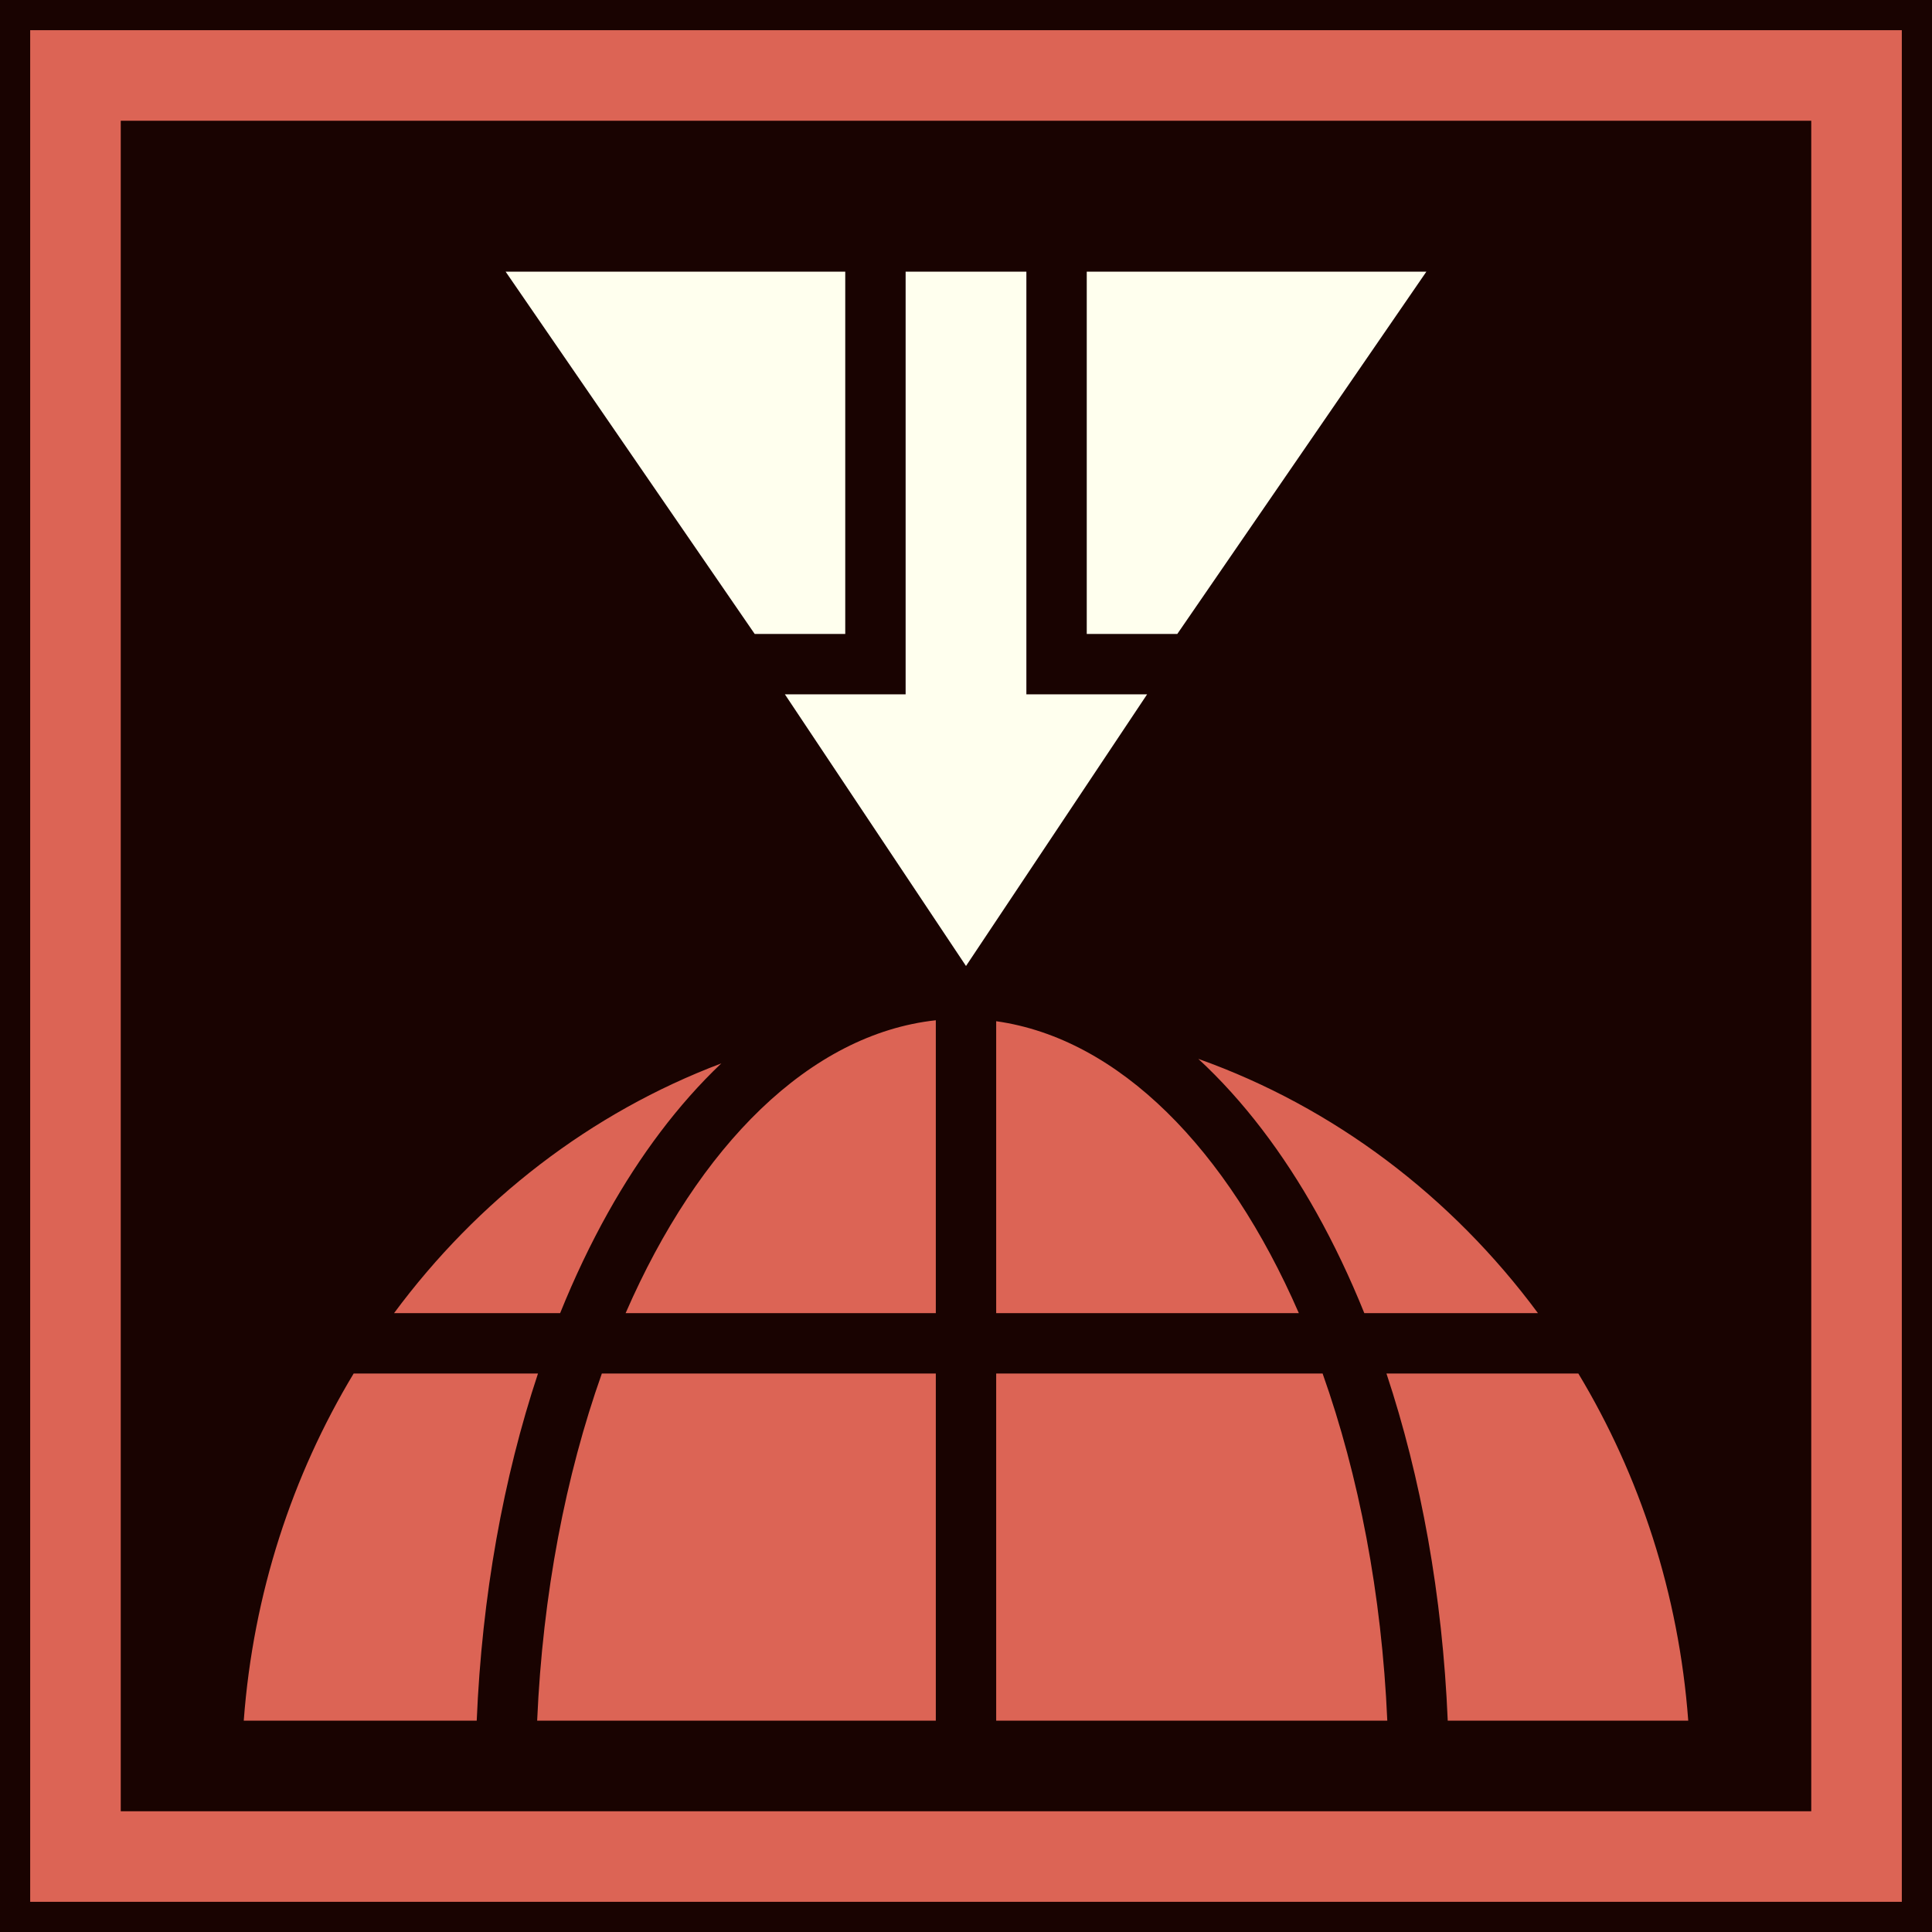
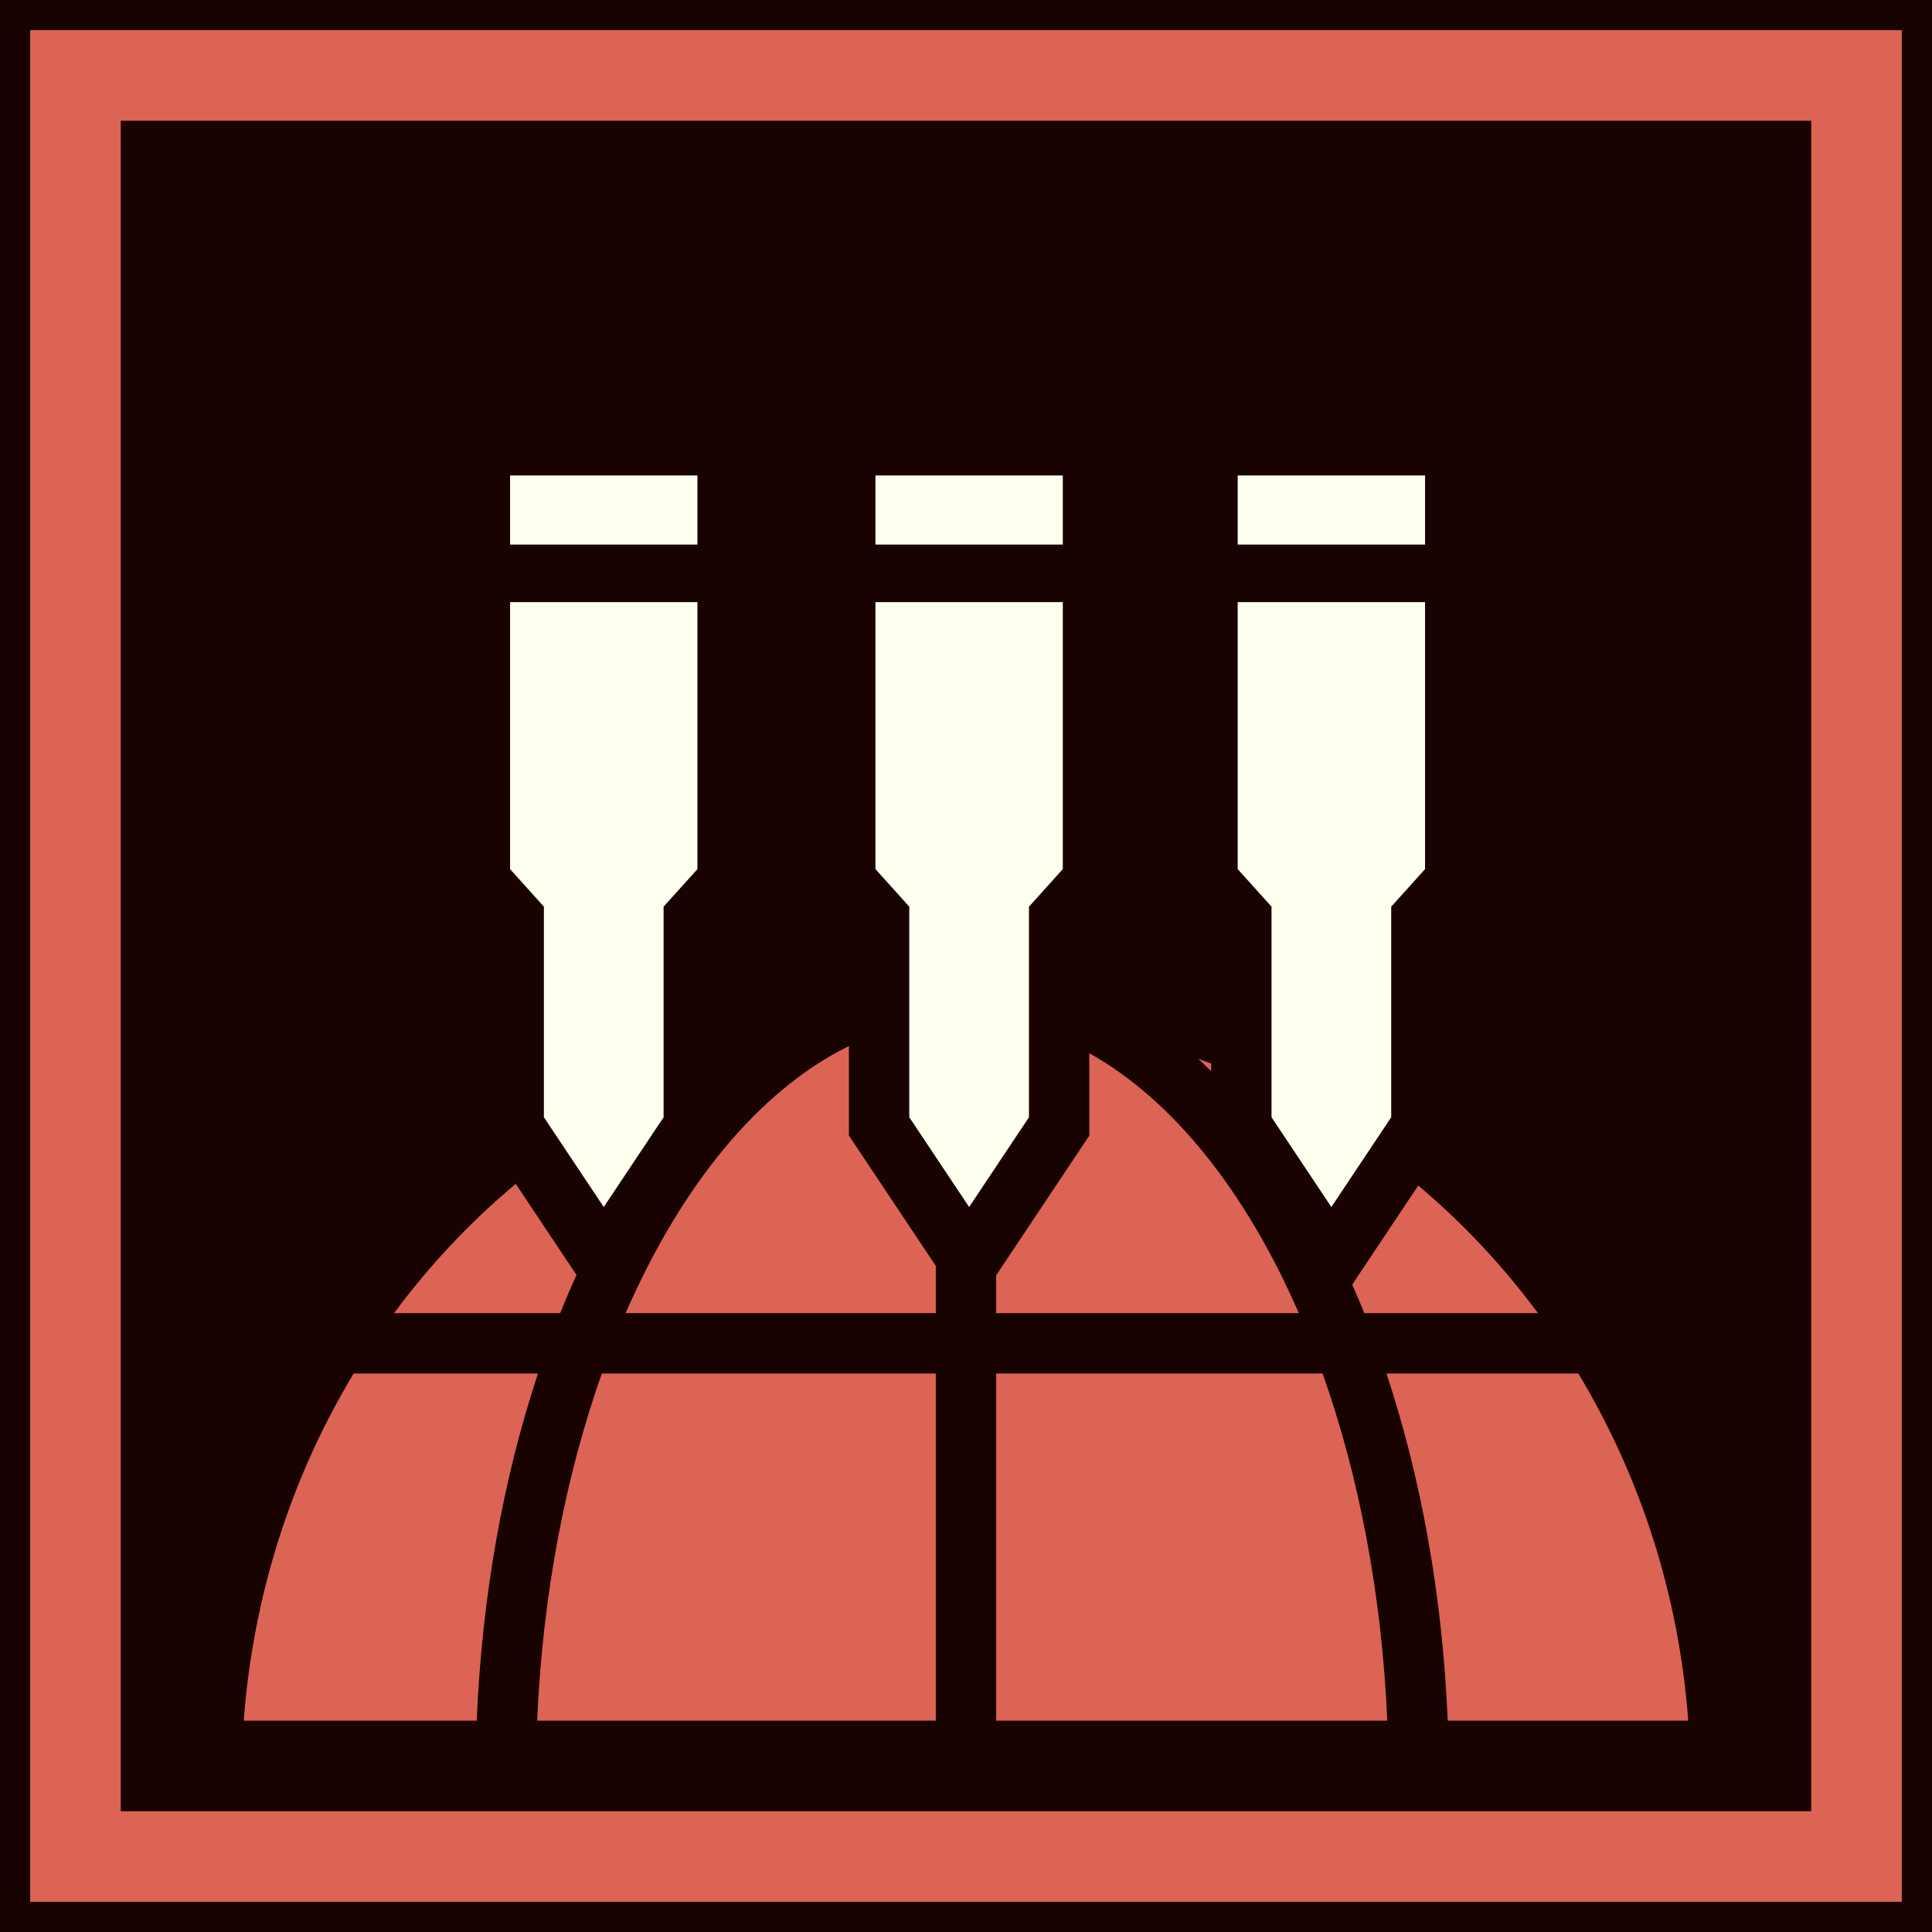
<svg xmlns="http://www.w3.org/2000/svg" viewBox="0 0 256 256">
  <path fill="#190301" d="M0,0h256v256h-256z" />
-   <path fill="#DC6455" d="M71.286 182C66.707 195.791 63.863 211.427 63.167 228H32.298C33.551 211.171 38.726 195.501 46.86 182H71.286ZM124 182V228H71.176C71.913 211.171 74.96 195.501 79.747 182H124ZM209.14 182C217.274 195.501 222.449 211.171 223.702 228H191.833C191.137 211.427 188.293 195.791 183.714 182H209.14ZM175.253 182C180.04 195.501 183.087 211.171 183.824 228H132V182H175.253ZM158.782 140.305C176.767 146.706 192.362 158.561 203.788 174H180.779C178.875 169.278 176.753 164.823 174.434 160.677C170.054 152.848 164.796 145.859 158.782 140.305ZM132 135.316C148.286 137.611 162.629 152.249 172.104 174H132V135.316ZM95.574 140.907C89.829 146.361 84.789 153.129 80.566 160.677C78.247 164.823 76.125 169.278 74.221 174H52.213C63.29 159.034 78.283 147.434 95.574 140.907ZM124 174H82.897C92.564 151.805 107.302 137.015 124 135.19V174Z" />
-   <path fill="#FFFFEE" d="M136 92H152L128 128L104 92H120V36H136V92ZM112 84H100L67 36H112V84ZM156 84H144V36H189L156 84Z" />
+   <path fill="#FFFFEE" d="M67.586 63H92.413V72.155H67.586V63ZM87.929 148.042L80.042 159.873L79.999 159.937L79.957 159.873L72.07 148.042V120.141L67.586 115.159V79.784H92.413V115.159L87.929 120.141V148.042ZM116 63H140.827V72.155H116V63ZM136.343 148.042L128.455 159.873L128.413 159.937L128.371 159.873L120.484 148.042V120.141L116 115.159V79.784H140.827V115.159L136.343 120.141V148.042ZM188.827 63H164V72.155H188.827V63ZM176.455 159.873L184.343 148.042V120.141L188.827 115.159V79.784H164V115.159L168.484 120.141V148.042L176.371 159.873L176.413 159.937L176.455 159.873Z" />
+   <path fill="#DC6455" d="M71.286 182C66.707 195.791 63.863 211.427 63.167 228H32.298C33.551 211.171 38.726 195.501 46.86 182H71.286ZM124 228H71.176C71.913 211.171 74.96 195.501 79.747 182H124V228ZM175.253 182C180.04 195.501 183.087 211.171 183.824 228H132V182H175.253ZM209.14 182C217.274 195.501 222.449 211.171 223.702 228H191.833C191.137 211.427 188.293 195.791 183.714 182H209.14ZM73.302 164.311L76.39 168.944C75.638 170.593 74.915 172.279 74.221 174H52.213C56.922 167.637 62.339 161.884 68.34 156.869L73.302 164.311ZM112.484 150.465L124 167.738V174H82.897C90.27 157.072 100.592 144.453 112.484 138.606V150.465ZM144.343 139.565C155.464 145.766 165.11 157.945 172.104 174H132V168.979L135.112 164.311L144.343 150.465V139.565ZM187.925 157.091C193.82 162.053 199.148 167.731 203.788 174H180.779C180.262 172.718 179.727 171.455 179.178 170.213L183.112 164.311L187.925 157.091ZM158.782 140.305C159.352 140.508 159.919 140.716 160.484 140.93V141.936C159.924 141.379 159.357 140.835 158.782 140.305Z" />
  <rect x="10" y="10" width="236" height="236" fill="none" stroke="#DC6455" stroke-width="12" />
</svg>
